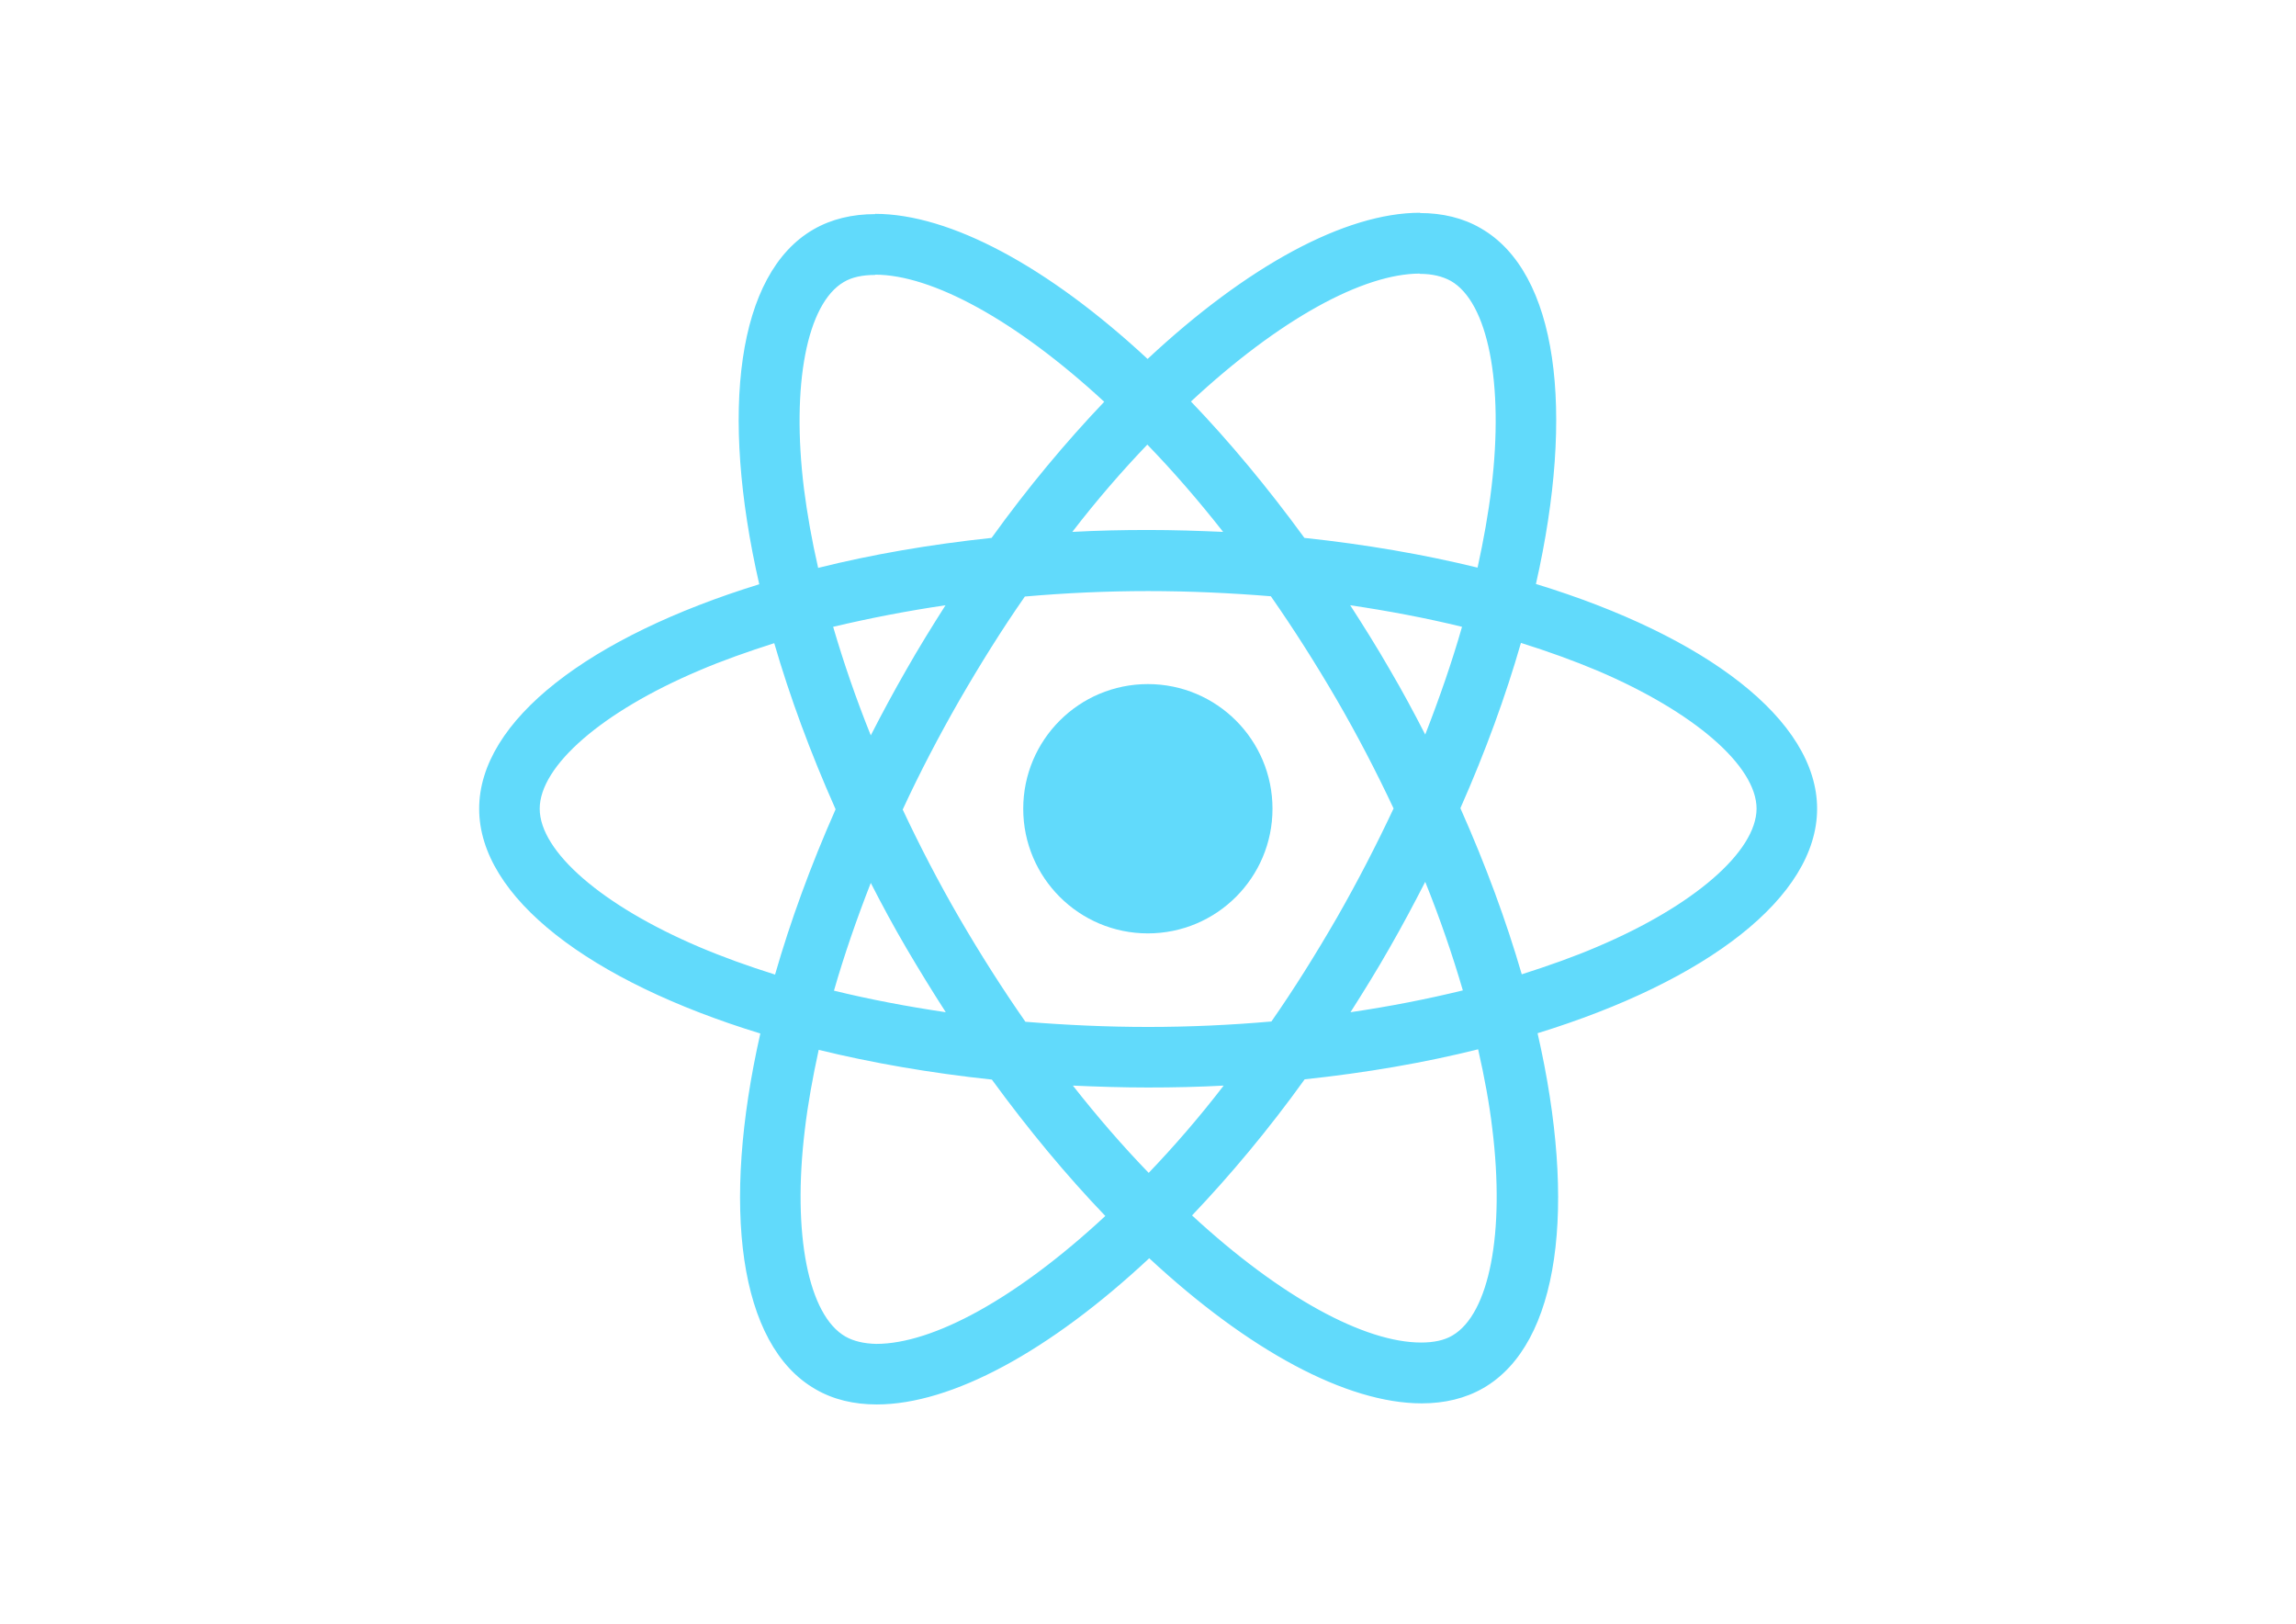
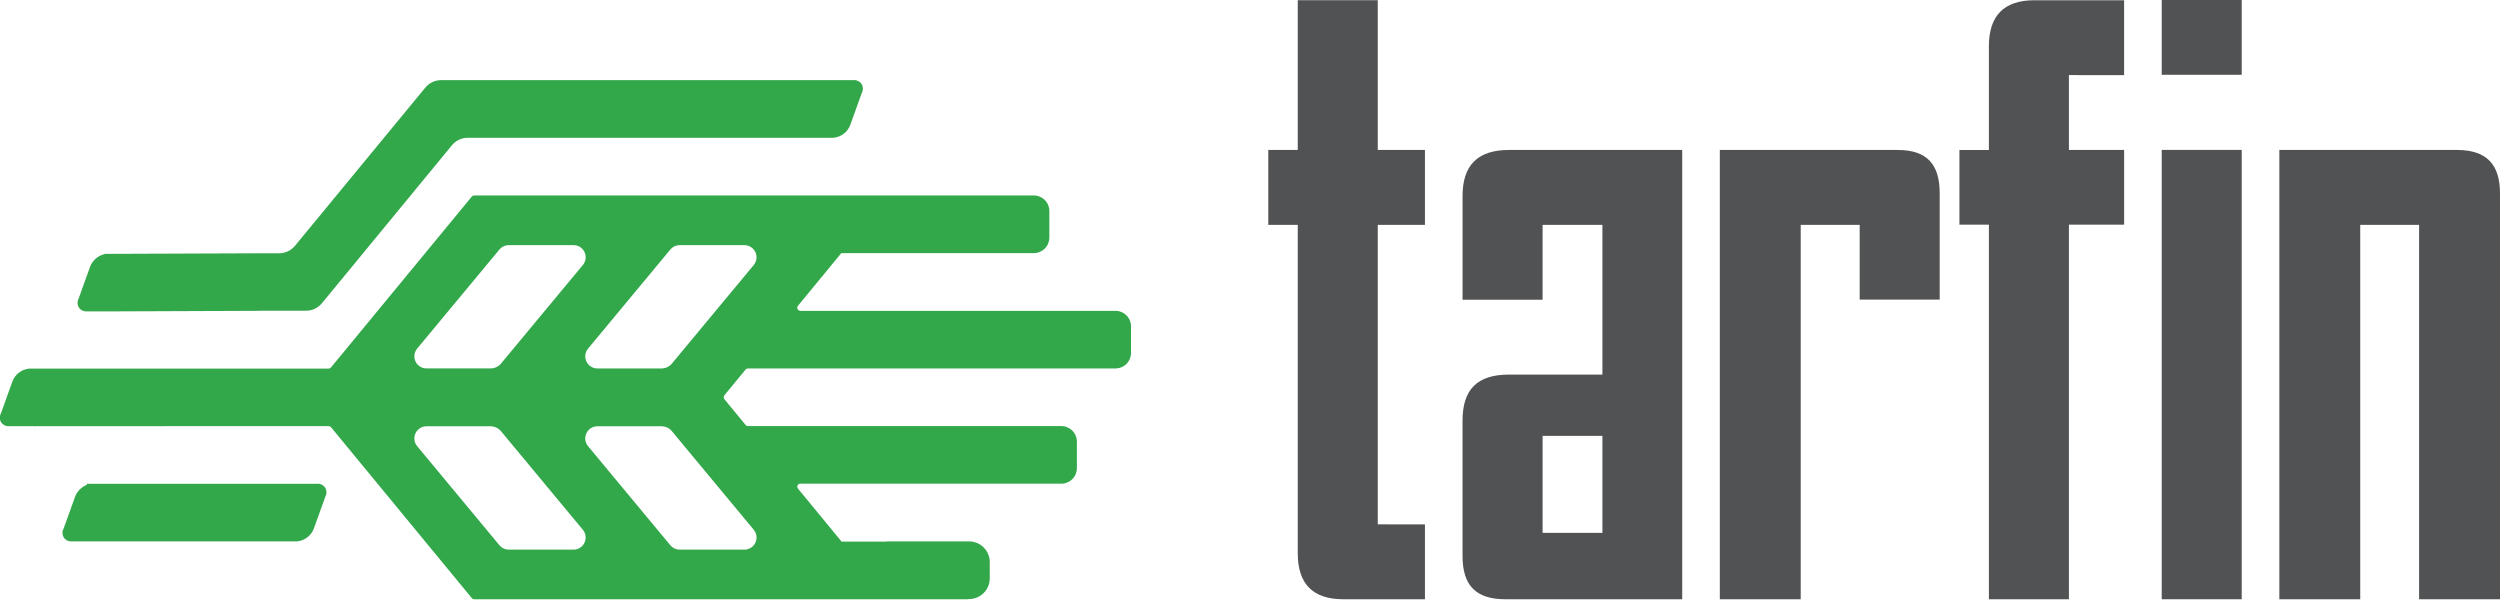
- <svg xmlns="http://www.w3.org/2000/svg" viewBox="0 0 841.9 595.3">
-   <g fill="#61DAFB">
-     <path d="M666.3 296.5c0-32.5-40.7-63.3-103.1-82.4 14.4-63.6 8-114.2-20.2-130.4-6.5-3.8-14.1-5.6-22.4-5.6v22.3c4.6 0 8.3.9 11.4 2.6 13.6 7.8 19.5 37.5 14.9 75.7-1.1 9.4-2.9 19.3-5.1 29.4-19.6-4.8-41-8.5-63.5-10.9-13.5-18.5-27.5-35.3-41.6-50 32.6-30.3 63.2-46.9 84-46.9V78c-27.5 0-63.5 19.6-99.9 53.6-36.4-33.8-72.4-53.2-99.9-53.2v22.3c20.7 0 51.4 16.5 84 46.6-14 14.7-28 31.4-41.3 49.9-22.6 2.4-44 6.1-63.6 11-2.3-10-4-19.7-5.2-29-4.7-38.2 1.1-67.9 14.6-75.8 3-1.8 6.9-2.6 11.5-2.6V78.5c-8.4 0-16 1.8-22.6 5.6-28.1 16.2-34.4 66.7-19.9 130.1-62.2 19.2-102.7 49.9-102.7 82.3 0 32.5 40.7 63.3 103.1 82.4-14.4 63.6-8 114.2 20.2 130.4 6.5 3.8 14.1 5.6 22.5 5.6 27.5 0 63.5-19.6 99.9-53.6 36.4 33.8 72.4 53.2 99.9 53.2 8.4 0 16-1.8 22.6-5.6 28.1-16.2 34.4-66.7 19.9-130.1 62-19.1 102.5-49.9 102.5-82.3zm-130.2-66.7c-3.7 12.9-8.3 26.2-13.5 39.5-4.1-8-8.4-16-13.1-24-4.6-8-9.5-15.8-14.4-23.4 14.2 2.1 27.9 4.7 41 7.9zm-45.8 106.5c-7.8 13.5-15.8 26.3-24.1 38.2-14.9 1.3-30 2-45.2 2-15.1 0-30.2-.7-45-1.9-8.3-11.9-16.4-24.6-24.2-38-7.6-13.1-14.5-26.4-20.8-39.8 6.2-13.4 13.2-26.8 20.7-39.9 7.8-13.5 15.8-26.3 24.1-38.2 14.9-1.3 30-2 45.2-2 15.1 0 30.2.7 45 1.9 8.3 11.9 16.4 24.6 24.2 38 7.6 13.1 14.5 26.4 20.8 39.8-6.3 13.4-13.2 26.8-20.7 39.9zm32.3-13c5.4 13.4 10 26.8 13.8 39.8-13.1 3.2-26.9 5.9-41.2 8 4.9-7.7 9.8-15.6 14.4-23.7 4.6-8 8.9-16.1 13-24.1zM421.2 430c-9.3-9.6-18.6-20.3-27.8-32 9 .4 18.2.7 27.5.7 9.4 0 18.7-.2 27.8-.7-9 11.7-18.3 22.4-27.5 32zm-74.4-58.9c-14.2-2.1-27.9-4.7-41-7.9 3.7-12.9 8.3-26.2 13.5-39.5 4.1 8 8.4 16 13.1 24 4.7 8 9.5 15.8 14.4 23.4zM420.7 163c9.3 9.6 18.6 20.3 27.8 32-9-.4-18.2-.7-27.5-.7-9.4 0-18.7.2-27.8.7 9-11.7 18.3-22.4 27.5-32zm-74 58.9c-4.9 7.7-9.8 15.6-14.4 23.7-4.6 8-8.9 16-13 24-5.4-13.4-10-26.8-13.8-39.8 13.1-3.1 26.9-5.8 41.2-7.9zm-90.5 125.2c-35.4-15.1-58.3-34.9-58.3-50.6 0-15.7 22.9-35.6 58.3-50.6 8.6-3.7 18-7 27.7-10.1 5.7 19.6 13.2 40 22.5 60.9-9.2 20.8-16.6 41.1-22.2 60.6-9.9-3.1-19.3-6.5-28-10.2zM310 490c-13.6-7.8-19.5-37.5-14.9-75.7 1.1-9.4 2.9-19.3 5.1-29.4 19.6 4.8 41 8.5 63.5 10.9 13.5 18.5 27.5 35.3 41.6 50-32.6 30.3-63.2 46.9-84 46.9-4.5-.1-8.3-1-11.3-2.7zm237.2-76.2c4.7 38.2-1.1 67.9-14.6 75.8-3 1.8-6.9 2.6-11.5 2.6-20.7 0-51.4-16.5-84-46.6 14-14.7 28-31.4 41.3-49.9 22.6-2.4 44-6.1 63.6-11 2.3 10.1 4.1 19.8 5.2 29.1zm38.5-66.7c-8.6 3.7-18 7-27.7 10.1-5.7-19.6-13.2-40-22.5-60.9 9.2-20.8 16.6-41.1 22.2-60.6 9.9 3.1 19.3 6.5 28.1 10.2 35.4 15.1 58.3 34.9 58.3 50.6-.1 15.7-23 35.6-58.4 50.6zM320.8 78.4z" />
-     <circle cx="420.9" cy="296.5" r="45.7" />
-     <path d="M520.5 78.1z" />
+ <svg xmlns="http://www.w3.org/2000/svg" width="160.704" height="38.521">
+   <g data-name="Group 516" fill="#505254">
+     <path data-name="Path 2026" d="M108.135 9.64v28.881H96.776c-1.9 0-2.762-.875-2.762-2.789v-8.7c0-2.023.974-2.953 2.978-2.953h6.013v-9.626H99.16v4.813h-5.145v-6.673c0-1.969.974-2.953 2.978-2.953zm-5.129 18.377h-3.845v6.238h3.845z" />
+     <path data-name="Path 2027" d="M91.598 33.708v4.813h-5.251q-2.926 0-2.925-2.953V14.453h-1.894V9.64h1.894V.012h5.143V9.64h3.033v4.813h-3.033v19.254z" />
+     <path data-name="Path 2028" d="M132.993 4.827V9.64h3.549v4.8h-3.549v24.081h-5.144V14.444h-1.894v-4.8h1.894V2.969q0-2.953 2.925-2.953h5.767v4.815z" />
+     <g data-name="Group 515">
+       <path data-name="Rectangle 643" d="M138.958 9.636h5.143v28.885h-5.143z" />
+       <path data-name="Rectangle 644" d="M138.958 0h5.143v4.807h-5.143z" />
+     </g>
+     <path data-name="Path 2029" d="M157.942 9.64c1.9 0 2.762.929 2.762 2.789v26.092h-5.2V14.453h-3.784v24.068h-5.2V9.64z" />
+     <path data-name="Path 2030" d="M121.98 9.64c1.9 0 2.707.929 2.707 2.789v6.832h-5.144v-4.808h-3.79v24.068h-5.2V9.64h11.428z" />
+   </g>
+   <g data-name="Group 517" fill="#32a84b">
+     <path data-name="Path 2031" d="M71.699 19.981h-20.26a.2.2 0 01-.149-.319l2.79-3.39h12.374a1 1 0 001-1.006v-1.695a1 1 0 00-1-1.006H30.477a.191.191 0 00-.149.07l-9.054 10.988a.19.19 0 01-.147.07H1.899a1.272 1.272 0 00-1.095.811l-.749 2.082a.548.548 0 00.51.811h1.446a.745.745 0 00.089-.009.154.154 0 00.048.011l13.632-.007h5.351a.2.2 0 01.147.07l9.054 10.99a.191.191 0 00.149.07h31.718a.179.179 0 00.069-.014h.033a1.329 1.329 0 001.322-1.335V36.14a1.329 1.329 0 00-1.322-1.337h-5.317v.014h-2.909l.009-.02-2.787-3.387a.194.194 0 01.147-.319h16.78a1 1 0 001-1.006v-1.691a1 1 0 00-1-1.006H48.076a.188.188 0 01-.147-.07l-1.366-1.659a.2.2 0 010-.247l1.363-1.656a.192.192 0 01.149-.072h23.629a1 1 0 001-1.006v-1.693a1 1 0 00-1.005-1.004zm-44.881 2.424l5.289-6.369a.768.768 0 01.592-.279h4.176a.779.779 0 01.59 1.28l-5.29 6.37a.869.869 0 01-.586.276H27.41a.778.778 0 01-.592-1.279zm10.057 12.926h-4.176a.768.768 0 01-.592-.279l-5.289-6.369a.779.779 0 01.59-1.28h4.177a.872.872 0 01.588.277l5.29 6.37a.779.779 0 01-.588 1.281zm11.575-1.28a.78.78 0 01-.59 1.28h-4.178a.768.768 0 01-.59-.279l-5.289-6.369a.779.779 0 01.59-1.28h4.178a.872.872 0 01.588.277zm0-17.013l-5.29 6.37a.87.87 0 01-.588.276h-4.178a.778.778 0 01-.59-1.278l5.289-6.369a.768.768 0 01.59-.279h4.178a.78.78 0 01.589 1.278z" />
+     <path data-name="Path 2032" d="M5.559 20.018h1.456l9.723-.038v-.007h2.939a1.314 1.314 0 001.017-.481l8.357-10.154a1.314 1.314 0 011.015-.481h23.486a1.274 1.274 0 001.1-.813l.75-2.082a.548.548 0 00-.51-.811H28.354a1.313 1.313 0 00-1.015.482L18.962 15.8a1.325 1.325 0 01-1.015.481h-1.208l-10.009.038v.014a1.31 1.31 0 00-.934.8l-.75 2.082a.549.549 0 00.513.803z" />
+     <path data-name="Path 2033" d="M20.406 31.098H5.582v.068a1.327 1.327 0 00-.748.743l-.75 2.082a.548.548 0 00.51.811h14.475a1.273 1.273 0 001.1-.811l.75-2.082a.548.548 0 00-.513-.811z" />
  </g>
</svg>
